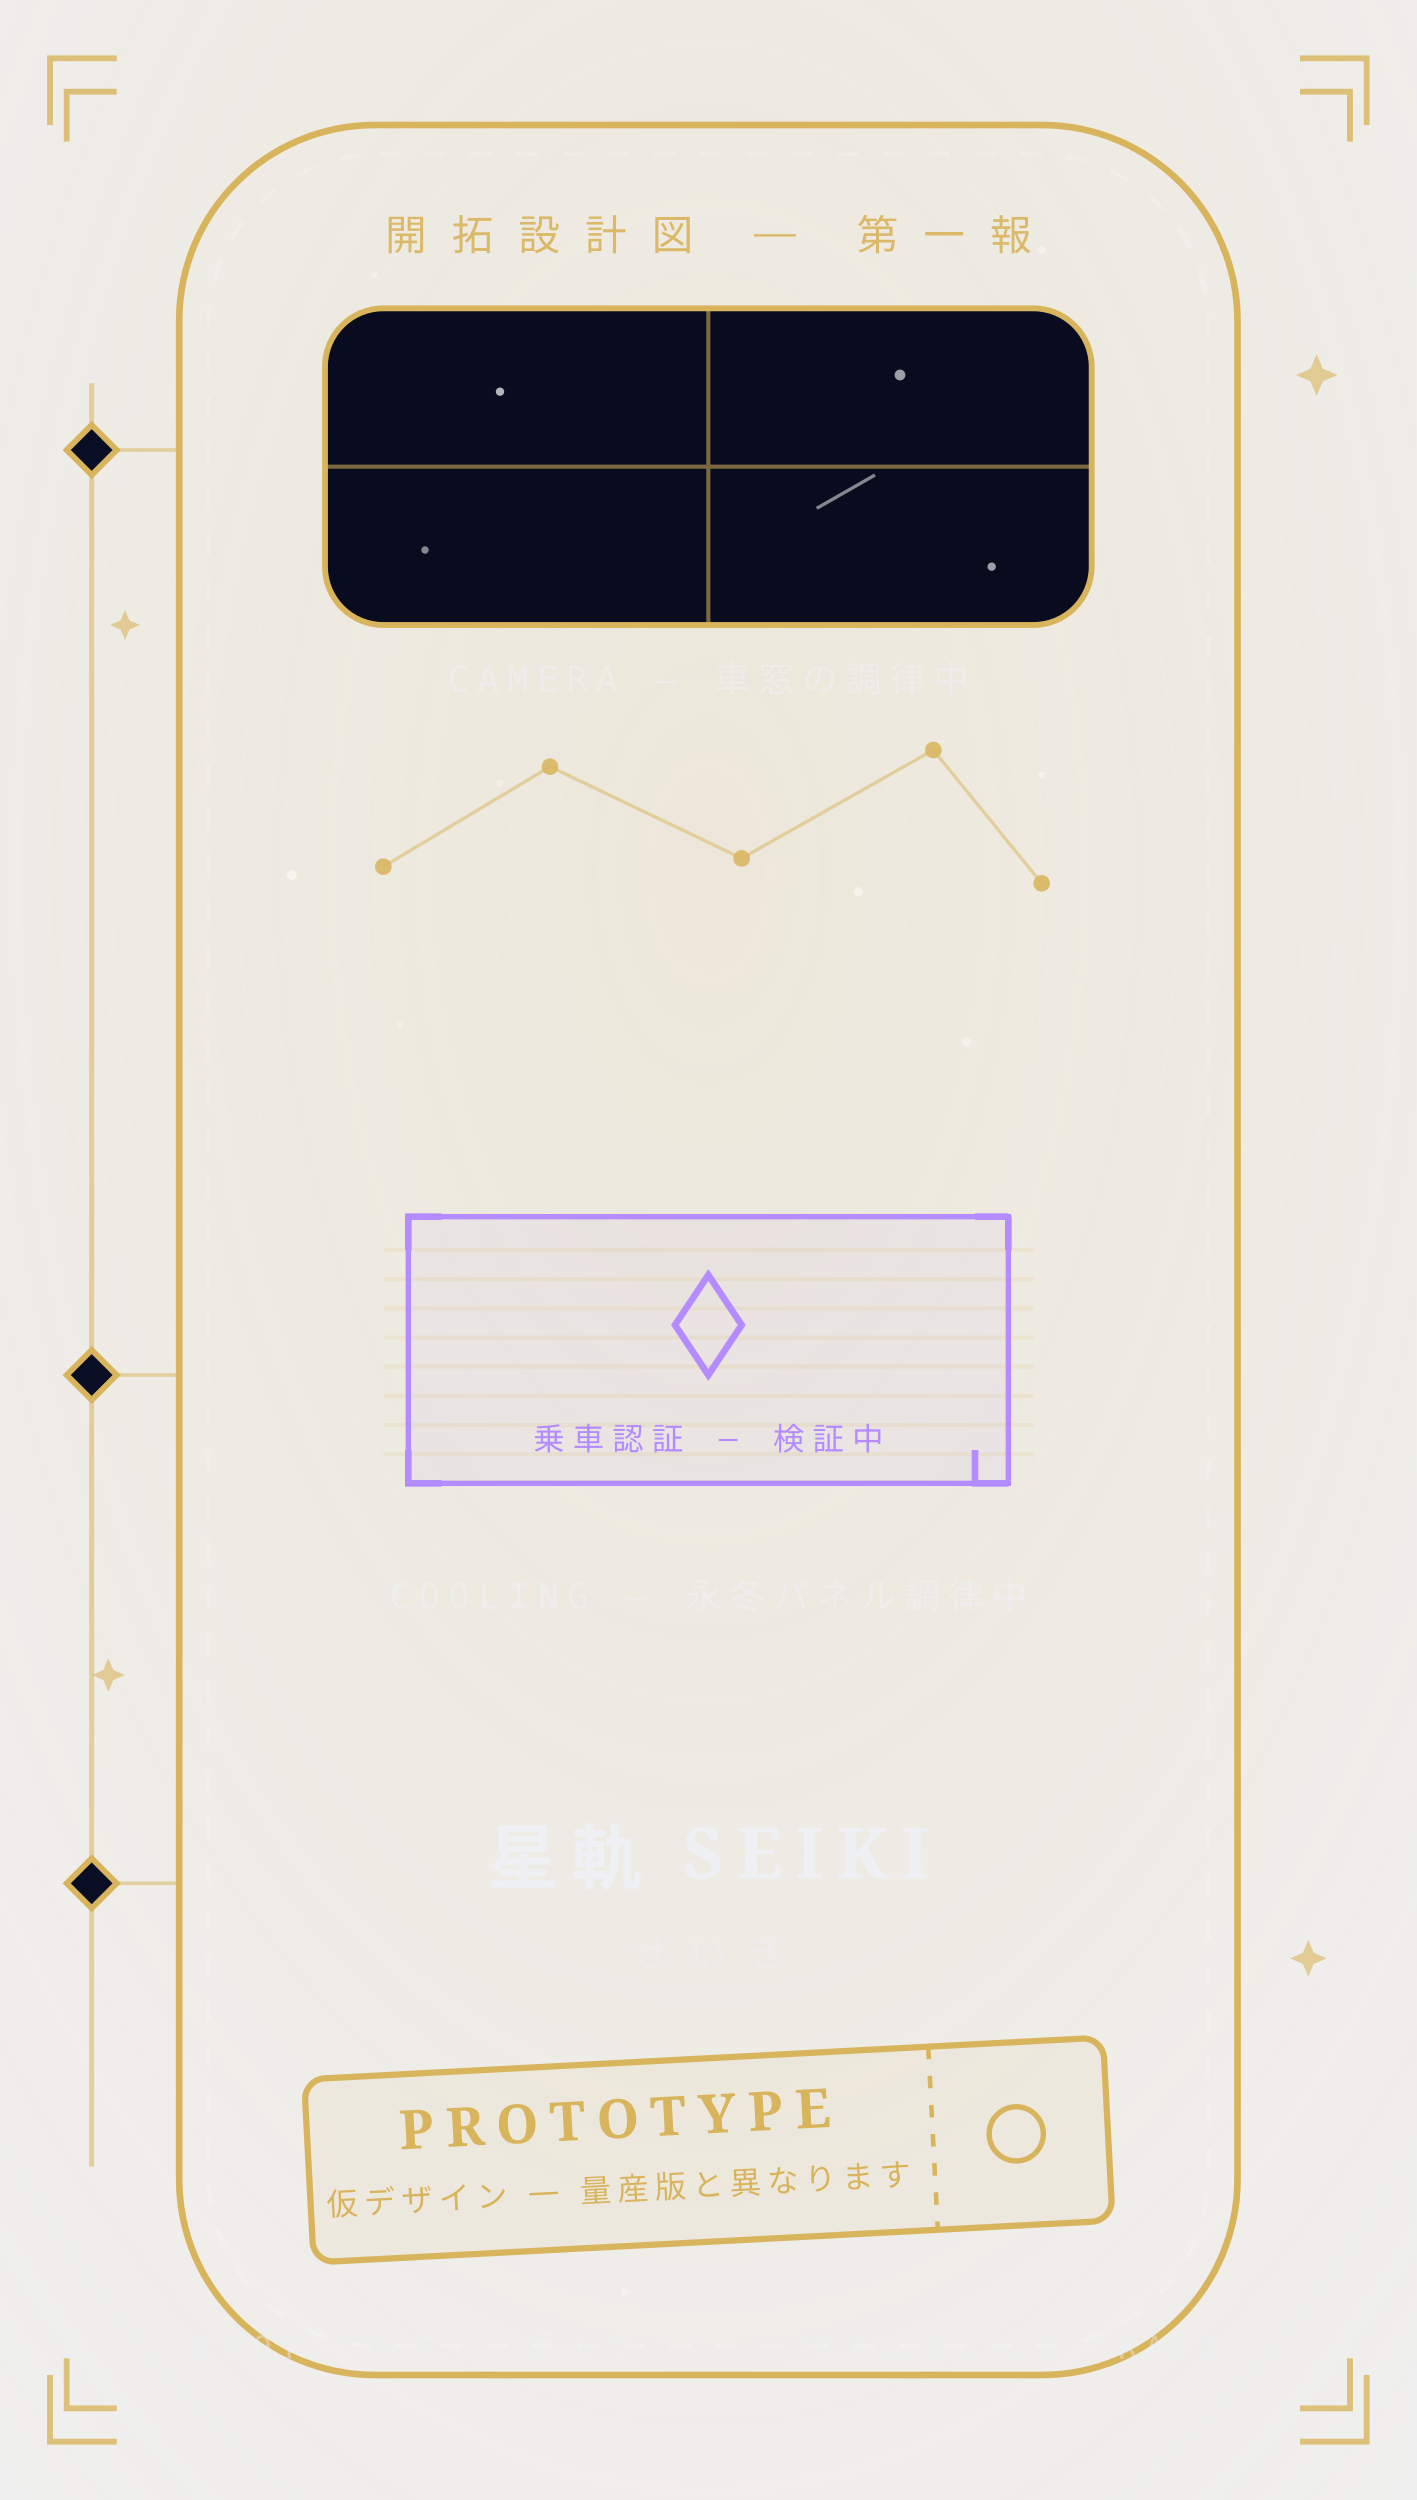
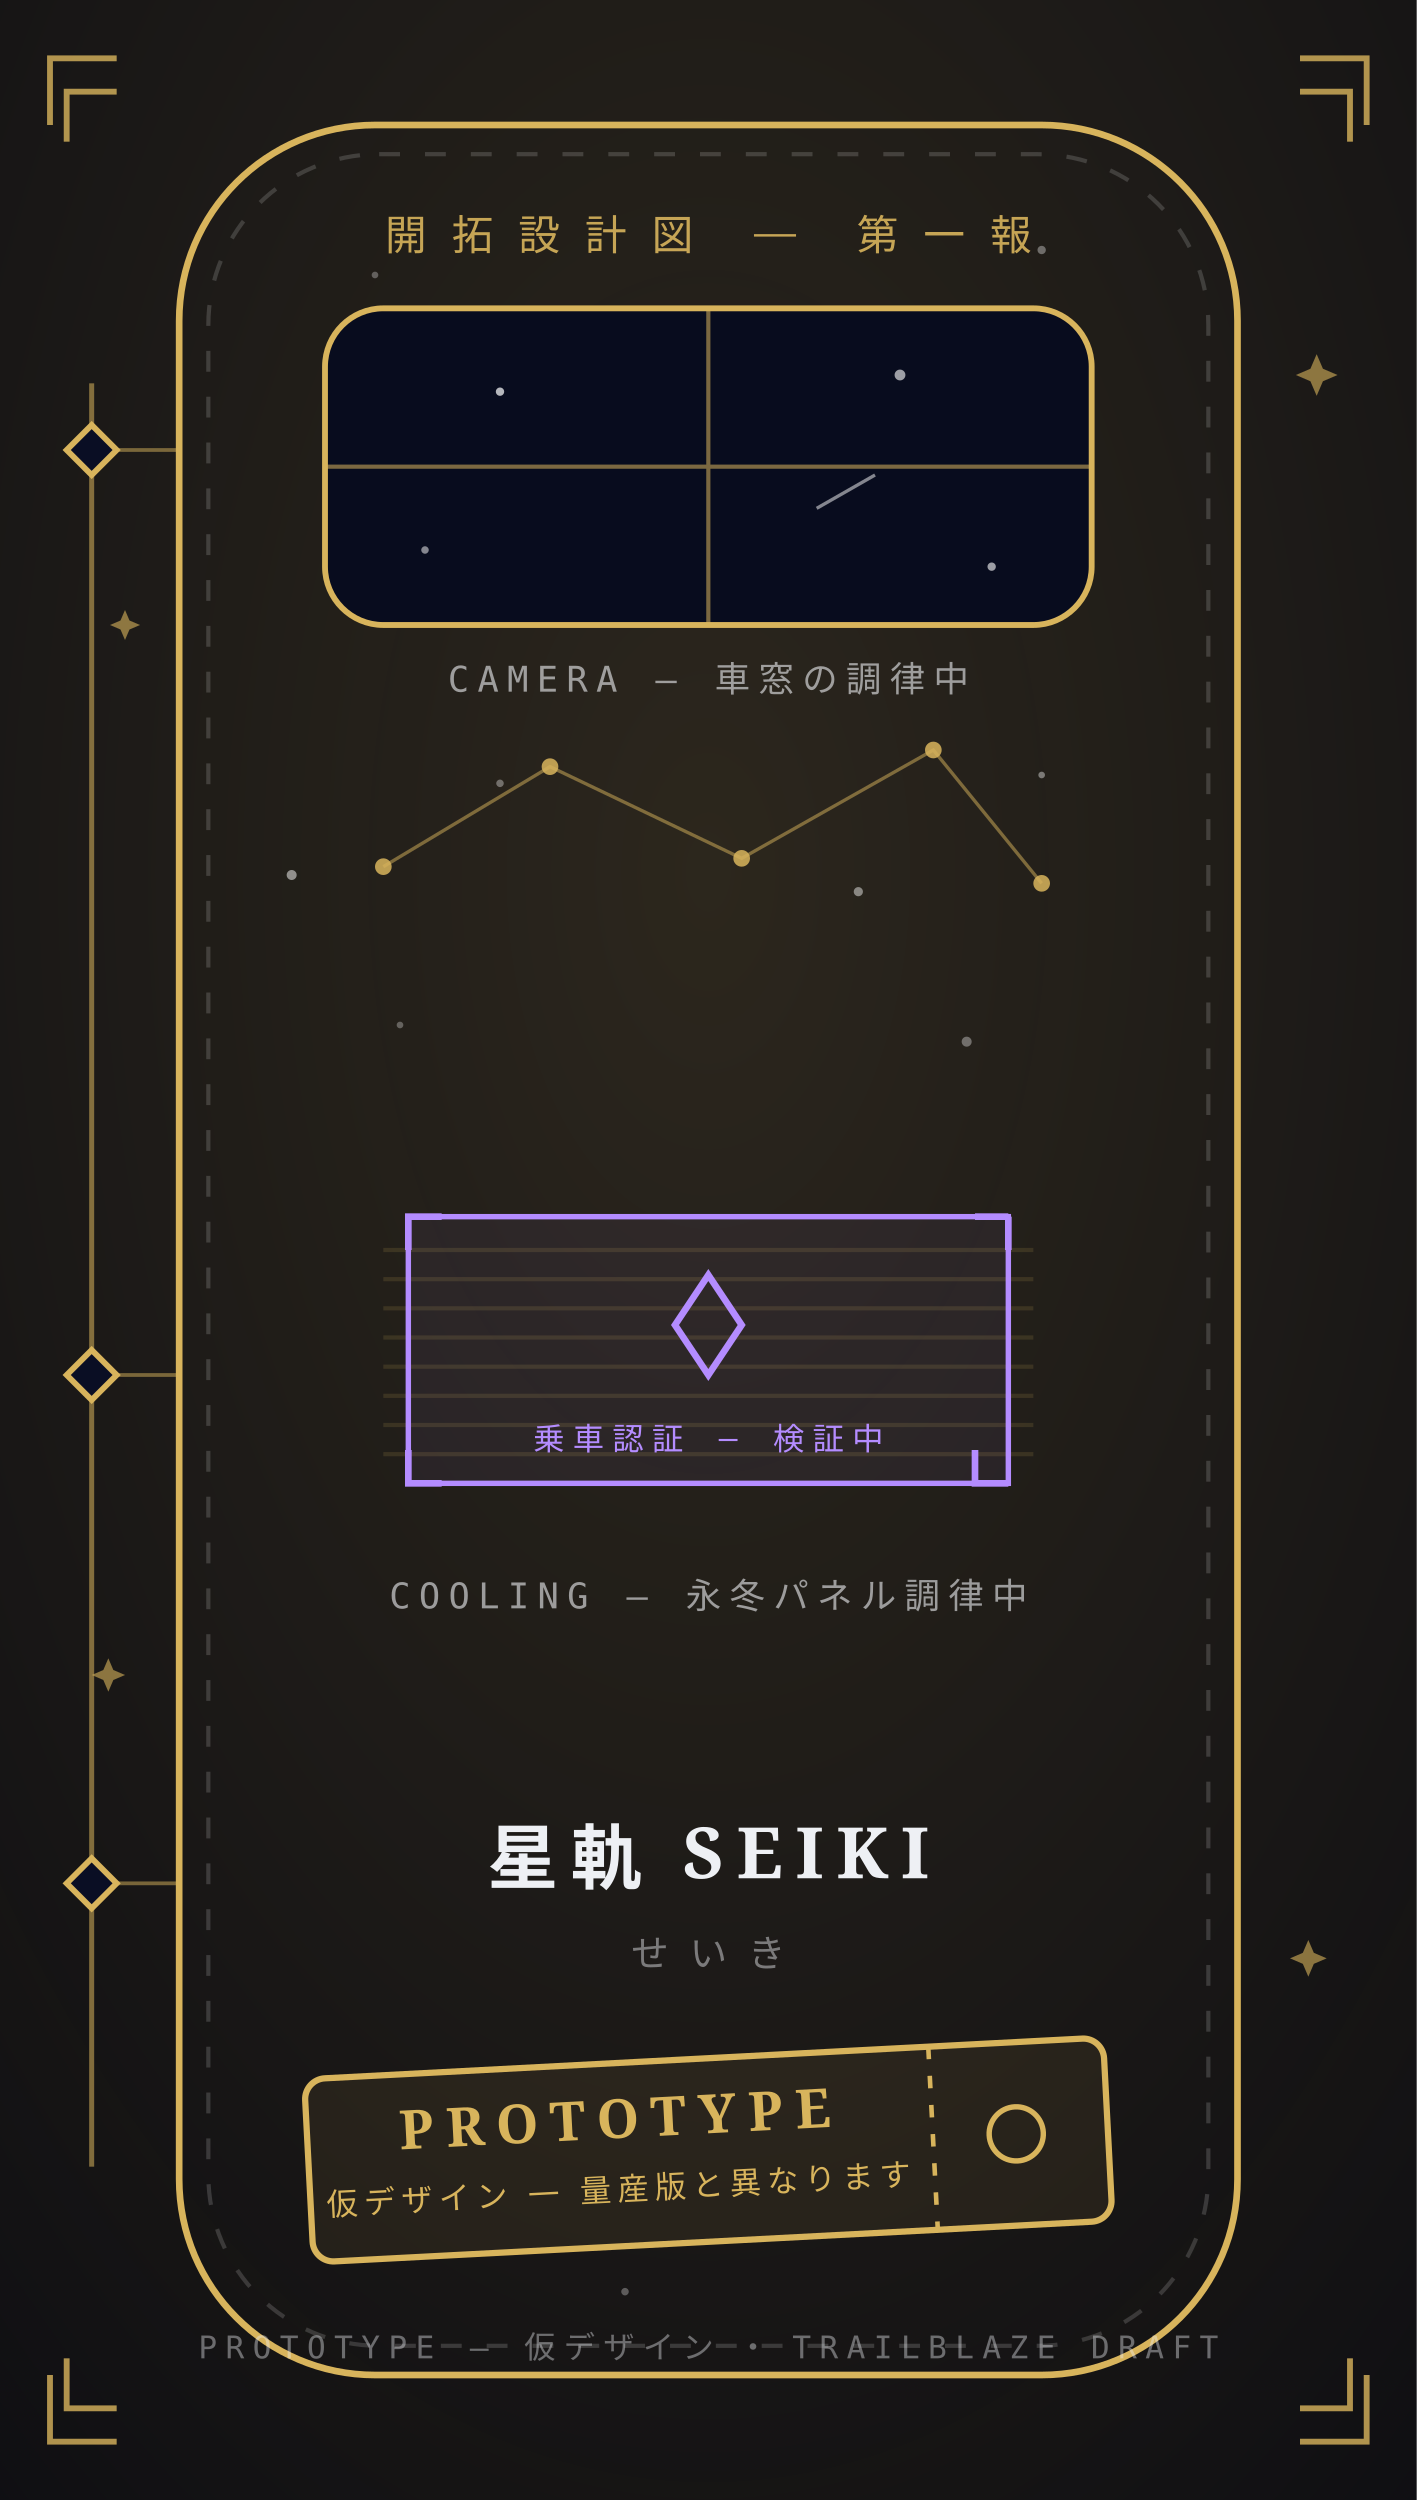
<svg xmlns="http://www.w3.org/2000/svg" viewBox="0 0 340 600" role="img" aria-label="星軌 SEIKI(仮デザイン)">
  <defs>
    <radialGradient id="pgprotoseikin37" cx="0.5" cy="0.35" r="0.85">
      <stop offset="0" stop-color="#d8b45c" stop-opacity="0.15" />
      <stop offset="1" stop-color="#d8b45c" stop-opacity="0" />
    </radialGradient>
  </defs>
+   <rect width="340" height="600" fill="#0e0e12" />
  <rect width="340" height="600" fill="url(#pgprotoseikin37)" />
  <circle cx="70" cy="210" r="1.2" fill="#ffffff" opacity="0.5" />
  <circle cx="120" cy="188" r="0.9" fill="#ffffff" opacity="0.35" />
  <circle cx="206" cy="214" r="1.1" fill="#ffffff" opacity="0.45" />
  <circle cx="250" cy="186" r="0.8" fill="#ffffff" opacity="0.4" />
  <circle cx="96" cy="246" r="0.8" fill="#ffffff" opacity="0.3" />
  <circle cx="232" cy="250" r="1.2" fill="#ffffff" opacity="0.35" />
  <circle cx="150" cy="550" r="0.9" fill="#ffffff" opacity="0.3" />
  <circle cx="250" cy="60" r="1" fill="#ffffff" opacity="0.35" />
  <circle cx="90" cy="66" r="0.8" fill="#ffffff" opacity="0.3" />
  <path d="M316 85 L317.5 88.5 L321 90 L317.5 91.5 L316 95 L314.5 91.5 L311 90 L314.5 88.5 Z" fill="#d8b45c" opacity="0.6" />
  <path d="M26 398 L27.2 400.8 L30 402 L27.2 403.2 L26 406 L24.8 403.2 L22 402 L24.8 400.8 Z" fill="#d8b45c" opacity="0.6" />
  <path d="M314 465.6 L315.32 468.68 L318.4 470 L315.32 471.32 L314 474.4 L312.68 471.32 L309.6 470 L312.68 468.68 Z" fill="#d8b45c" opacity="0.6" />
  <path d="M30 146.4 L31.08 148.92 L33.6 150 L31.08 151.08 L30 153.6 L28.92 151.08 L26.4 150 L28.92 148.92 Z" fill="#d8b45c" opacity="0.6" />
  <path d="M12 30 v-16 h16 M16 34 v-12 h12" stroke="#d8b45c" stroke-width="1.4" fill="none" opacity="0.8" />
  <path d="M328 30 v-16 h-16 M324 34 v-12 h-12" stroke="#d8b45c" stroke-width="1.4" fill="none" opacity="0.8" />
  <path d="M12 570 v16 h16 M16 566 v12 h12" stroke="#d8b45c" stroke-width="1.4" fill="none" opacity="0.8" />
  <path d="M328 570 v16 h-16 M324 566 v12 h-12" stroke="#d8b45c" stroke-width="1.4" fill="none" opacity="0.8" />
  <path d="M22 92 V520" stroke="#d8b45c" stroke-width="1.2" opacity="0.55" />
  <path d="M22 102 l6 6 l-6 6 l-6 -6 z" fill="#0a0e24" stroke="#d8b45c" stroke-width="1.4" />
  <path d="M28 108 H43" stroke="#d8b45c" stroke-width="0.9" opacity="0.5" />
  <path d="M22 324 l6 6 l-6 6 l-6 -6 z" fill="#0a0e24" stroke="#d8b45c" stroke-width="1.4" />
  <path d="M28 330 H43" stroke="#d8b45c" stroke-width="0.9" opacity="0.5" />
  <path d="M22 446 l6 6 l-6 6 l-6 -6 z" fill="#0a0e24" stroke="#d8b45c" stroke-width="1.4" />
  <path d="M28 452 H43" stroke="#d8b45c" stroke-width="0.9" opacity="0.5" />
  <rect x="43" y="30" width="254" height="540" rx="47" fill="none" stroke="#d8b45c" stroke-width="1.6" />
  <rect x="50" y="37" width="240" height="526" rx="41" fill="none" stroke="#ffffff" stroke-opacity="0.16" stroke-width="1" stroke-dasharray="5 6" />
  <text x="170" y="60" font-family="'Shippori Mincho','Noto Sans JP',serif" font-size="10" fill="#d8b45c" text-anchor="middle" letter-spacing="6" opacity="0.9">開拓設計図 — 第一報</text>
  <rect x="78" y="74" width="184" height="76" rx="14" fill="#080c1e" stroke="#d8b45c" stroke-width="1.4" />
  <path d="M170 74 V150 M78 112 H262" stroke="#d8b45c" stroke-width="1" opacity="0.55" />
  <circle cx="120" cy="94" r="1" fill="#ffffff" opacity="0.7" />
  <circle cx="216" cy="90" r="1.3" fill="#ffffff" opacity="0.6" />
  <circle cx="102" cy="132" r="0.9" fill="#ffffff" opacity="0.5" />
  <circle cx="238" cy="136" r="1" fill="#ffffff" opacity="0.6" />
  <path d="M196 122 l14 -8" stroke="#ffffff" stroke-width="0.8" opacity="0.5" />
  <text x="170" y="166" font-family="monospace" font-size="8.5" fill="#eef0f4" opacity="0.6" text-anchor="middle" letter-spacing="2">CAMERA — 車窓の調律中</text>
  <polyline points="92,208 132,184 178,206 224,180 250,212" fill="none" stroke="#d8b45c" stroke-width="0.8" opacity="0.5" />
  <circle cx="92" cy="208" r="2" fill="#d8b45c" opacity="0.85" />
  <circle cx="132" cy="184" r="2" fill="#d8b45c" opacity="0.85" />
  <circle cx="178" cy="206" r="2" fill="#d8b45c" opacity="0.85" />
  <circle cx="224" cy="180" r="2" fill="#d8b45c" opacity="0.85" />
  <circle cx="250" cy="212" r="2" fill="#d8b45c" opacity="0.85" />
  <path d="M92 300 H248" stroke="#d8b45c" stroke-opacity="0.14" />
  <path d="M92 307 H248" stroke="#d8b45c" stroke-opacity="0.14" />
  <path d="M92 314 H248" stroke="#d8b45c" stroke-opacity="0.14" />
  <path d="M92 321 H248" stroke="#d8b45c" stroke-opacity="0.14" />
  <path d="M92 328 H248" stroke="#d8b45c" stroke-opacity="0.14" />
  <path d="M92 335 H248" stroke="#d8b45c" stroke-opacity="0.14" />
  <path d="M92 342 H248" stroke="#d8b45c" stroke-opacity="0.14" />
  <path d="M92 349 H248" stroke="#d8b45c" stroke-opacity="0.14" />
  <g>
    <rect x="98" y="292" width="144" height="64" fill="rgba(180,140,255,0.06)" stroke="#b48cff" stroke-width="1.3" />
    <path d="M98 300 v-8 h8 M242 292 h-8 M242 292 v8 M98 348 v8 h8 M242 356 h-8 v-8" stroke="#b48cff" stroke-width="1.6" fill="none" />
    <path d="M170 306 l8 12 l-8 12 l-8 -12 z" fill="none" stroke="#b48cff" stroke-width="1.6" />
    <text x="170" y="348" font-family="monospace" font-size="7.5" fill="#b48cff" text-anchor="middle" letter-spacing="2">乗車認証 — 検証中</text>
  </g>
  <text x="170" y="386" font-family="monospace" font-size="8.5" fill="#eef0f4" opacity="0.6" text-anchor="middle" letter-spacing="2">COOLING — 永冬パネル調律中</text>
  <text x="170" y="452" font-family="'Shippori Mincho','Noto Sans JP',serif" font-size="17" font-weight="800" fill="#eef0f4" text-anchor="middle" letter-spacing="3">星軌 SEIKI</text>
  <text x="170" y="472" font-family="monospace" font-size="9" fill="#eef0f4" opacity="0.45" text-anchor="middle" letter-spacing="5">せいき</text>
  <g transform="rotate(-3 170 516)">
    <rect x="74" y="494" width="192" height="44" rx="5" fill="rgba(216,180,92,0.08)" stroke="#d8b45c" stroke-width="1.5" />
    <path d="M224 494 v44" stroke="#d8b45c" stroke-width="1.1" stroke-dasharray="3 4" />
    <circle cx="244" cy="516" r="6.5" fill="none" stroke="#d8b45c" stroke-width="1.3" />
    <text x="148" y="512" font-family="'Shippori Mincho','Noto Sans JP',serif" font-size="13" font-weight="800" fill="#d8b45c" text-anchor="middle" letter-spacing="3">PROTOTYPE</text>
    <text x="148" y="527" font-family="'Noto Sans JP',sans-serif" font-size="7.5" fill="#d8b45c" text-anchor="middle" letter-spacing="1.5">仮デザイン — 量産版と異なります</text>
  </g>
  <text x="170" y="566" font-family="monospace" font-size="7.5" fill="#eef0f4" opacity="0.4" text-anchor="middle" letter-spacing="2">PROTOTYPE — 仮デザイン ・ TRAILBLAZE DRAFT</text>
</svg>
